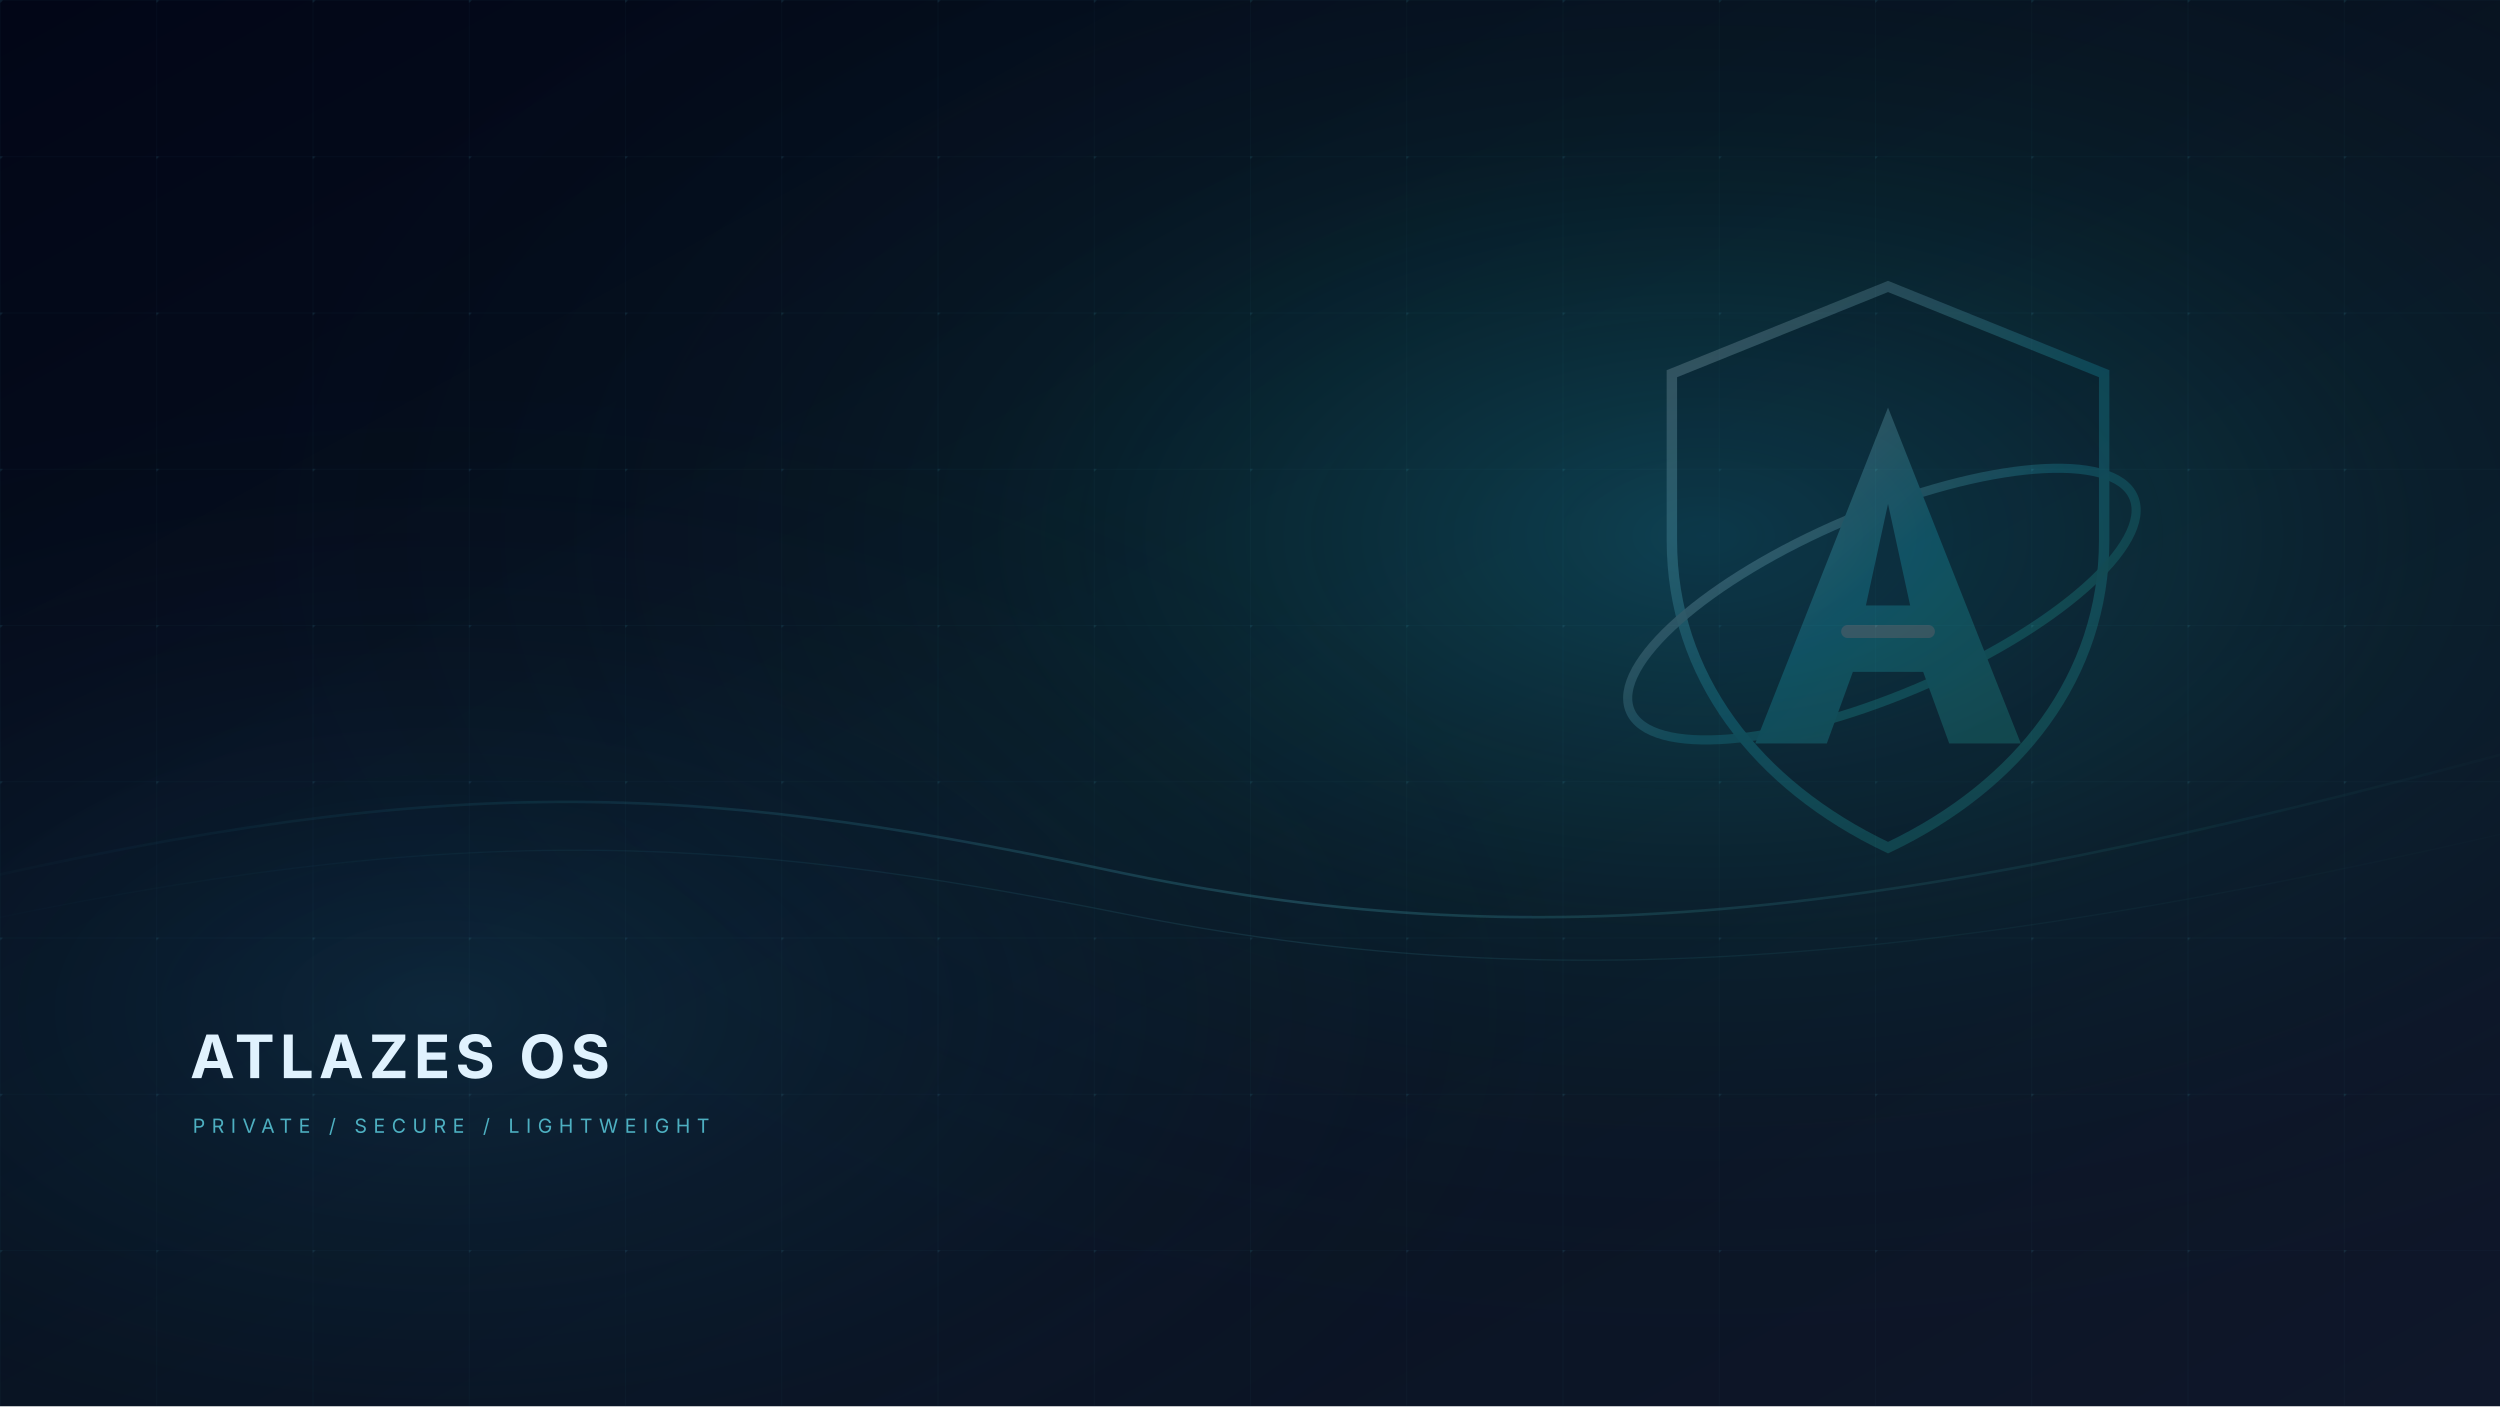
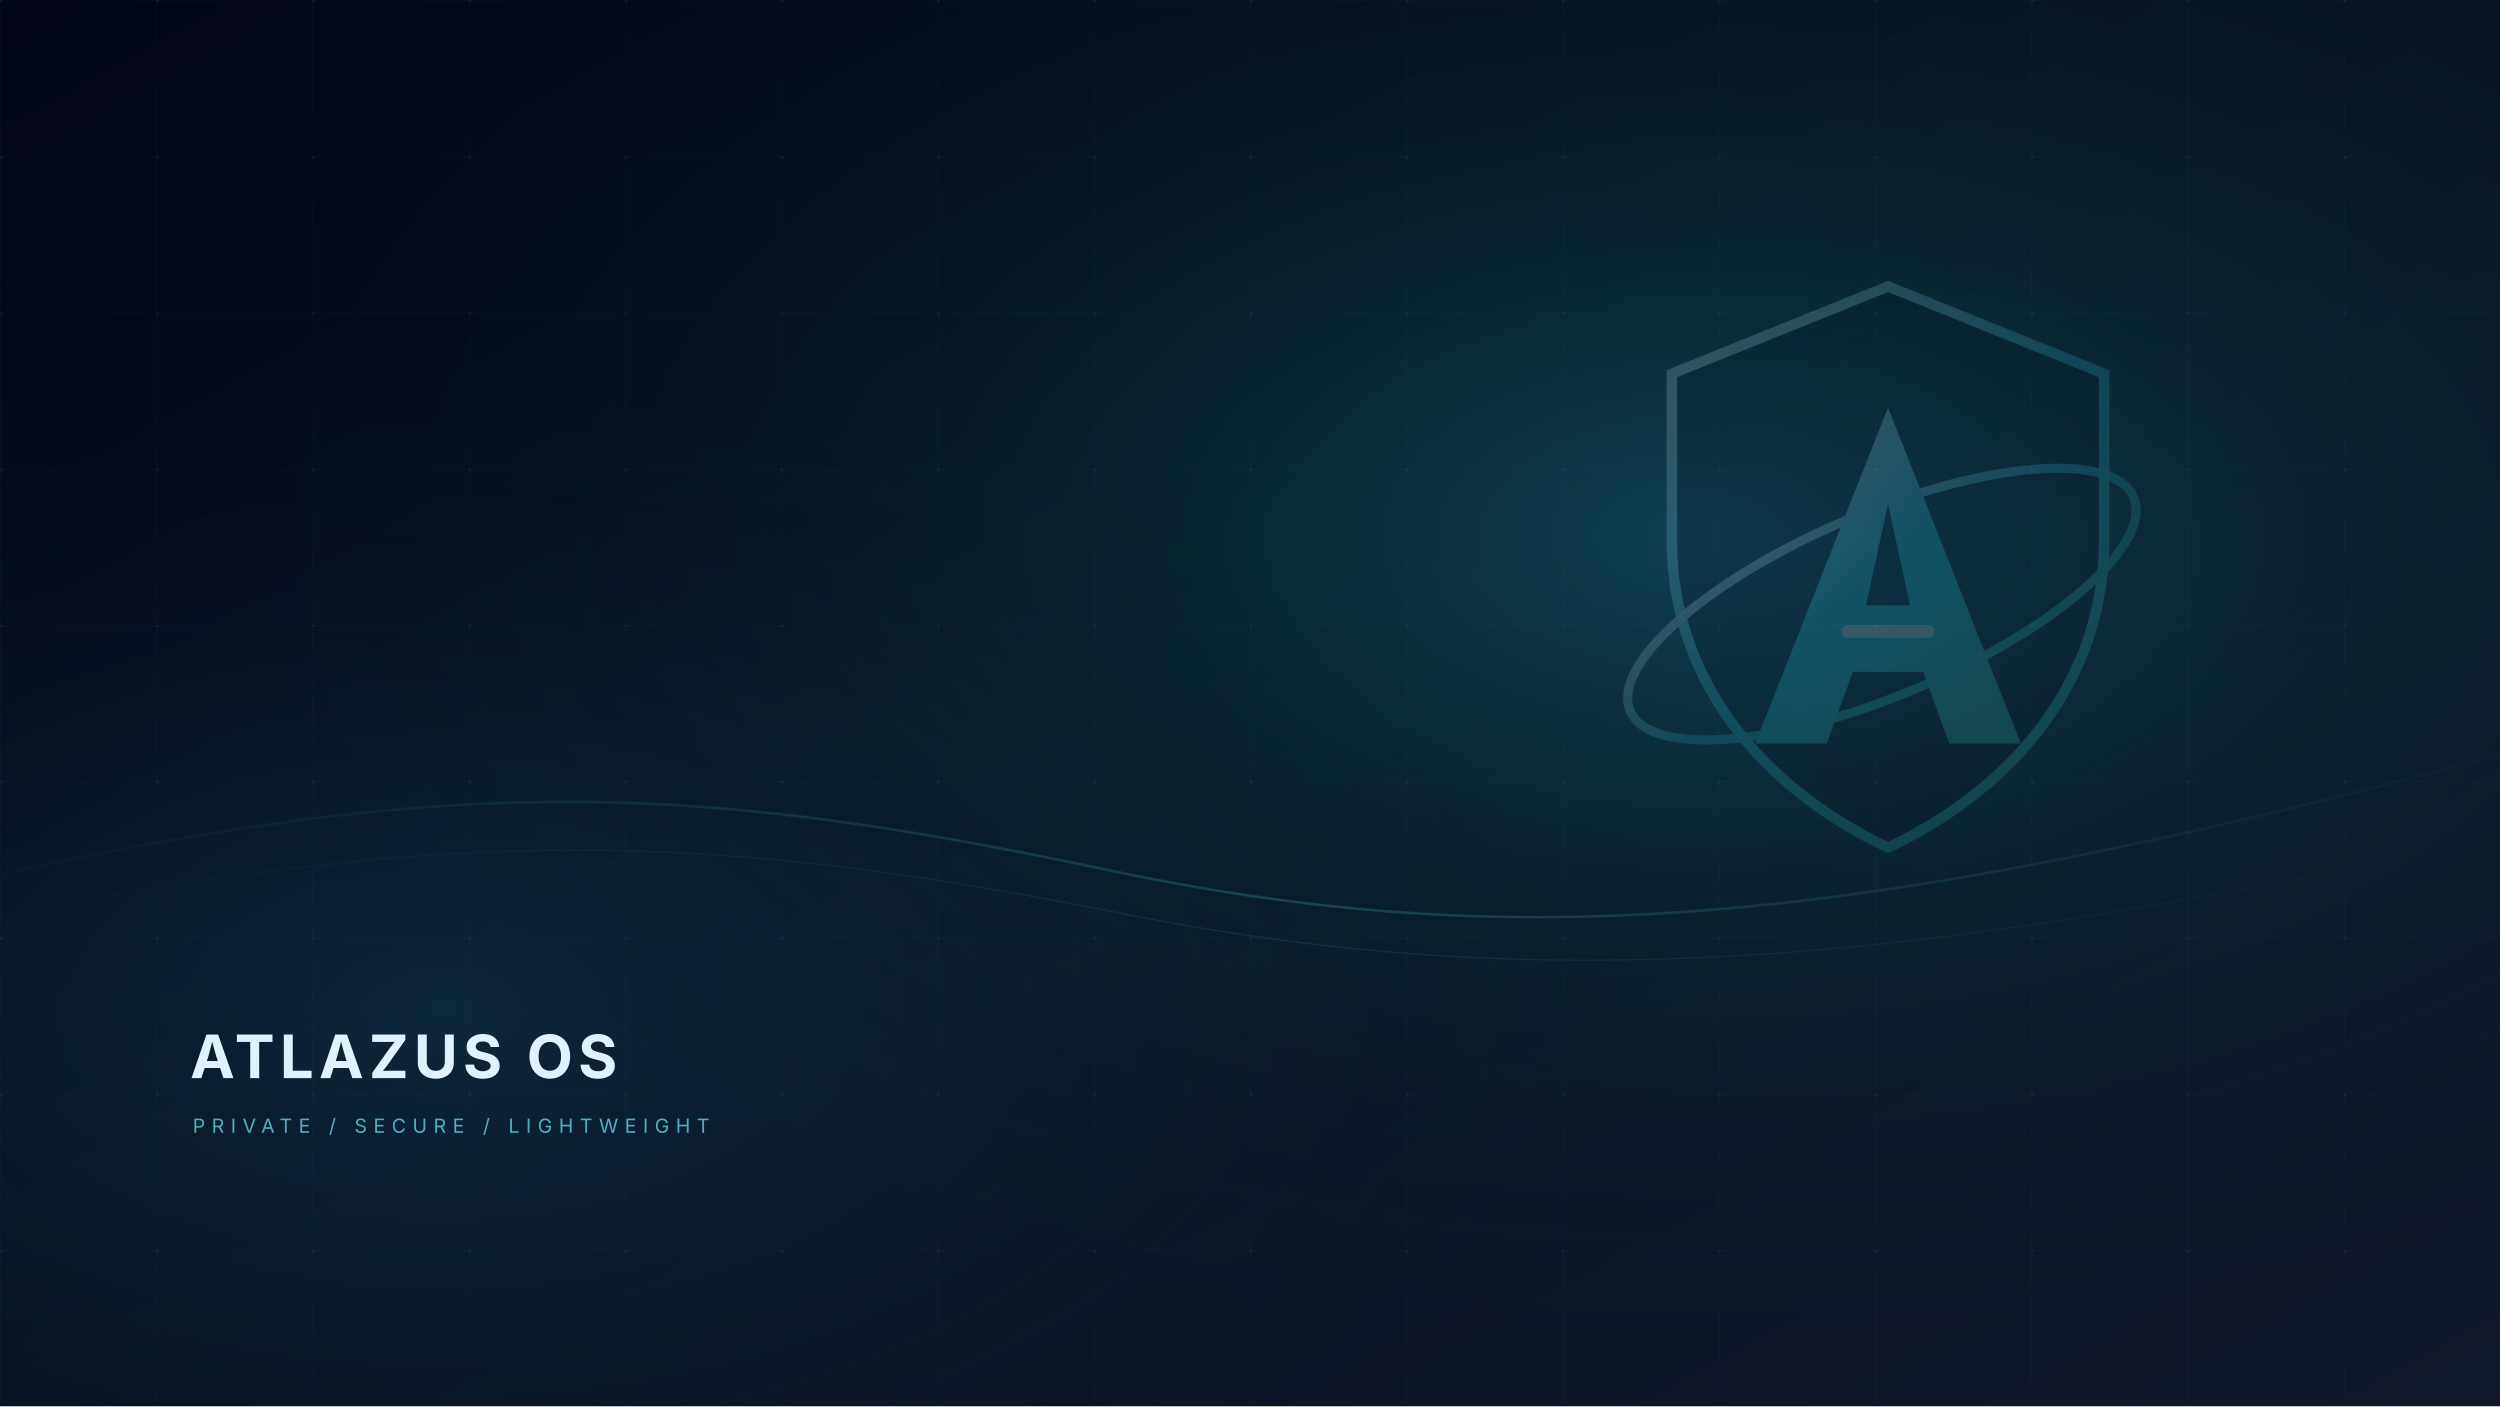
<svg xmlns="http://www.w3.org/2000/svg" viewBox="0 0 1920 1080" width="1920" height="1080">
  <defs>
    <linearGradient id="bg" x1="0%" y1="0%" x2="100%" y2="100%">
      <stop offset="0%" stop-color="#020617" />
      <stop offset="45%" stop-color="#07111f" />
      <stop offset="100%" stop-color="#0f172a" />
    </linearGradient>
    <radialGradient id="halo" cx="68%" cy="38%" r="62%">
      <stop offset="0%" stop-color="#22d3ee" stop-opacity="0.24" />
      <stop offset="46%" stop-color="#14b8a6" stop-opacity="0.07" />
      <stop offset="100%" stop-color="#020617" stop-opacity="0" />
    </radialGradient>
    <radialGradient id="leftGlow" cx="18%" cy="72%" r="48%">
      <stop offset="0%" stop-color="#38bdf8" stop-opacity="0.13" />
      <stop offset="100%" stop-color="#020617" stop-opacity="0" />
    </radialGradient>
    <linearGradient id="line" x1="0%" y1="0%" x2="100%" y2="0%">
      <stop offset="0%" stop-color="#22d3ee" stop-opacity="0" />
      <stop offset="52%" stop-color="#67e8f9" stop-opacity="0.55" />
      <stop offset="100%" stop-color="#2dd4bf" stop-opacity="0" />
    </linearGradient>
    <linearGradient id="mark" x1="20%" y1="4%" x2="84%" y2="94%">
      <stop offset="0%" stop-color="#e0f2fe" />
      <stop offset="48%" stop-color="#22d3ee" />
      <stop offset="100%" stop-color="#2dd4bf" />
    </linearGradient>
    <pattern id="mesh" width="120" height="120" patternUnits="userSpaceOnUse">
      <path d="M120 0H0V120" fill="none" stroke="#67e8f9" stroke-width="0.8" opacity="0.045" />
      <circle cx="0" cy="0" r="2" fill="#67e8f9" opacity="0.08" />
    </pattern>
  </defs>
  <rect width="1920" height="1080" fill="url(#bg)" />
  <rect width="1920" height="1080" fill="url(#mesh)" />
  <rect width="1920" height="1080" fill="url(#halo)" />
  <rect width="1920" height="1080" fill="url(#leftGlow)" />
  <g opacity="0.34">
    <path d="M-80 690 C330 592 520 598 850 668 C1180 738 1450 710 2000 558" fill="none" stroke="url(#line)" stroke-width="2" />
    <path d="M-90 724 C340 626 552 640 864 702 C1186 766 1488 746 2008 620" fill="none" stroke="url(#line)" stroke-width="1" opacity="0.55" />
  </g>
  <g transform="translate(1450 475)" opacity="0.18">
    <path d="M0-255 166-188v128c0 104-65 188-166 236C-101 128-166 44-166-60v-128Z" fill="#07111f" stroke="url(#mark)" stroke-width="8" />
    <ellipse cx="0" cy="-12" rx="210" ry="70" fill="none" stroke="url(#mark)" stroke-width="7" transform="rotate(-23)" opacity="0.9" />
    <path d="M0-162-102 96h55l20-55h54l20 55h55Z" fill="url(#mark)" />
    <path d="M0-88-17-10h34Z" fill="#07111f" />
    <path d="M-31 10h62" stroke="#f8fafc" stroke-width="10" stroke-linecap="round" />
  </g>
  <g transform="translate(146 828)">
-     <text x="0" y="0" font-family="Cantarell, Inter, DejaVu Sans, sans-serif" font-size="46" font-weight="700" fill="#e0f2fe" letter-spacing="4">ATLAZES OS</text>
+     <text x="0" y="0" font-family="Cantarell, Inter, DejaVu Sans, sans-serif" font-size="46" font-weight="700" fill="#e0f2fe" letter-spacing="4">ATLAZUS OS</text>
    <text x="2" y="42" font-family="Cantarell, Inter, DejaVu Sans, sans-serif" font-size="15" font-weight="400" fill="#67e8f9" letter-spacing="5" opacity="0.72">PRIVATE  /  SECURE  /  LIGHTWEIGHT</text>
    <line x1="0" y1="70" x2="360" y2="70" stroke="url(#line)" stroke-width="2" />
  </g>
</svg>
